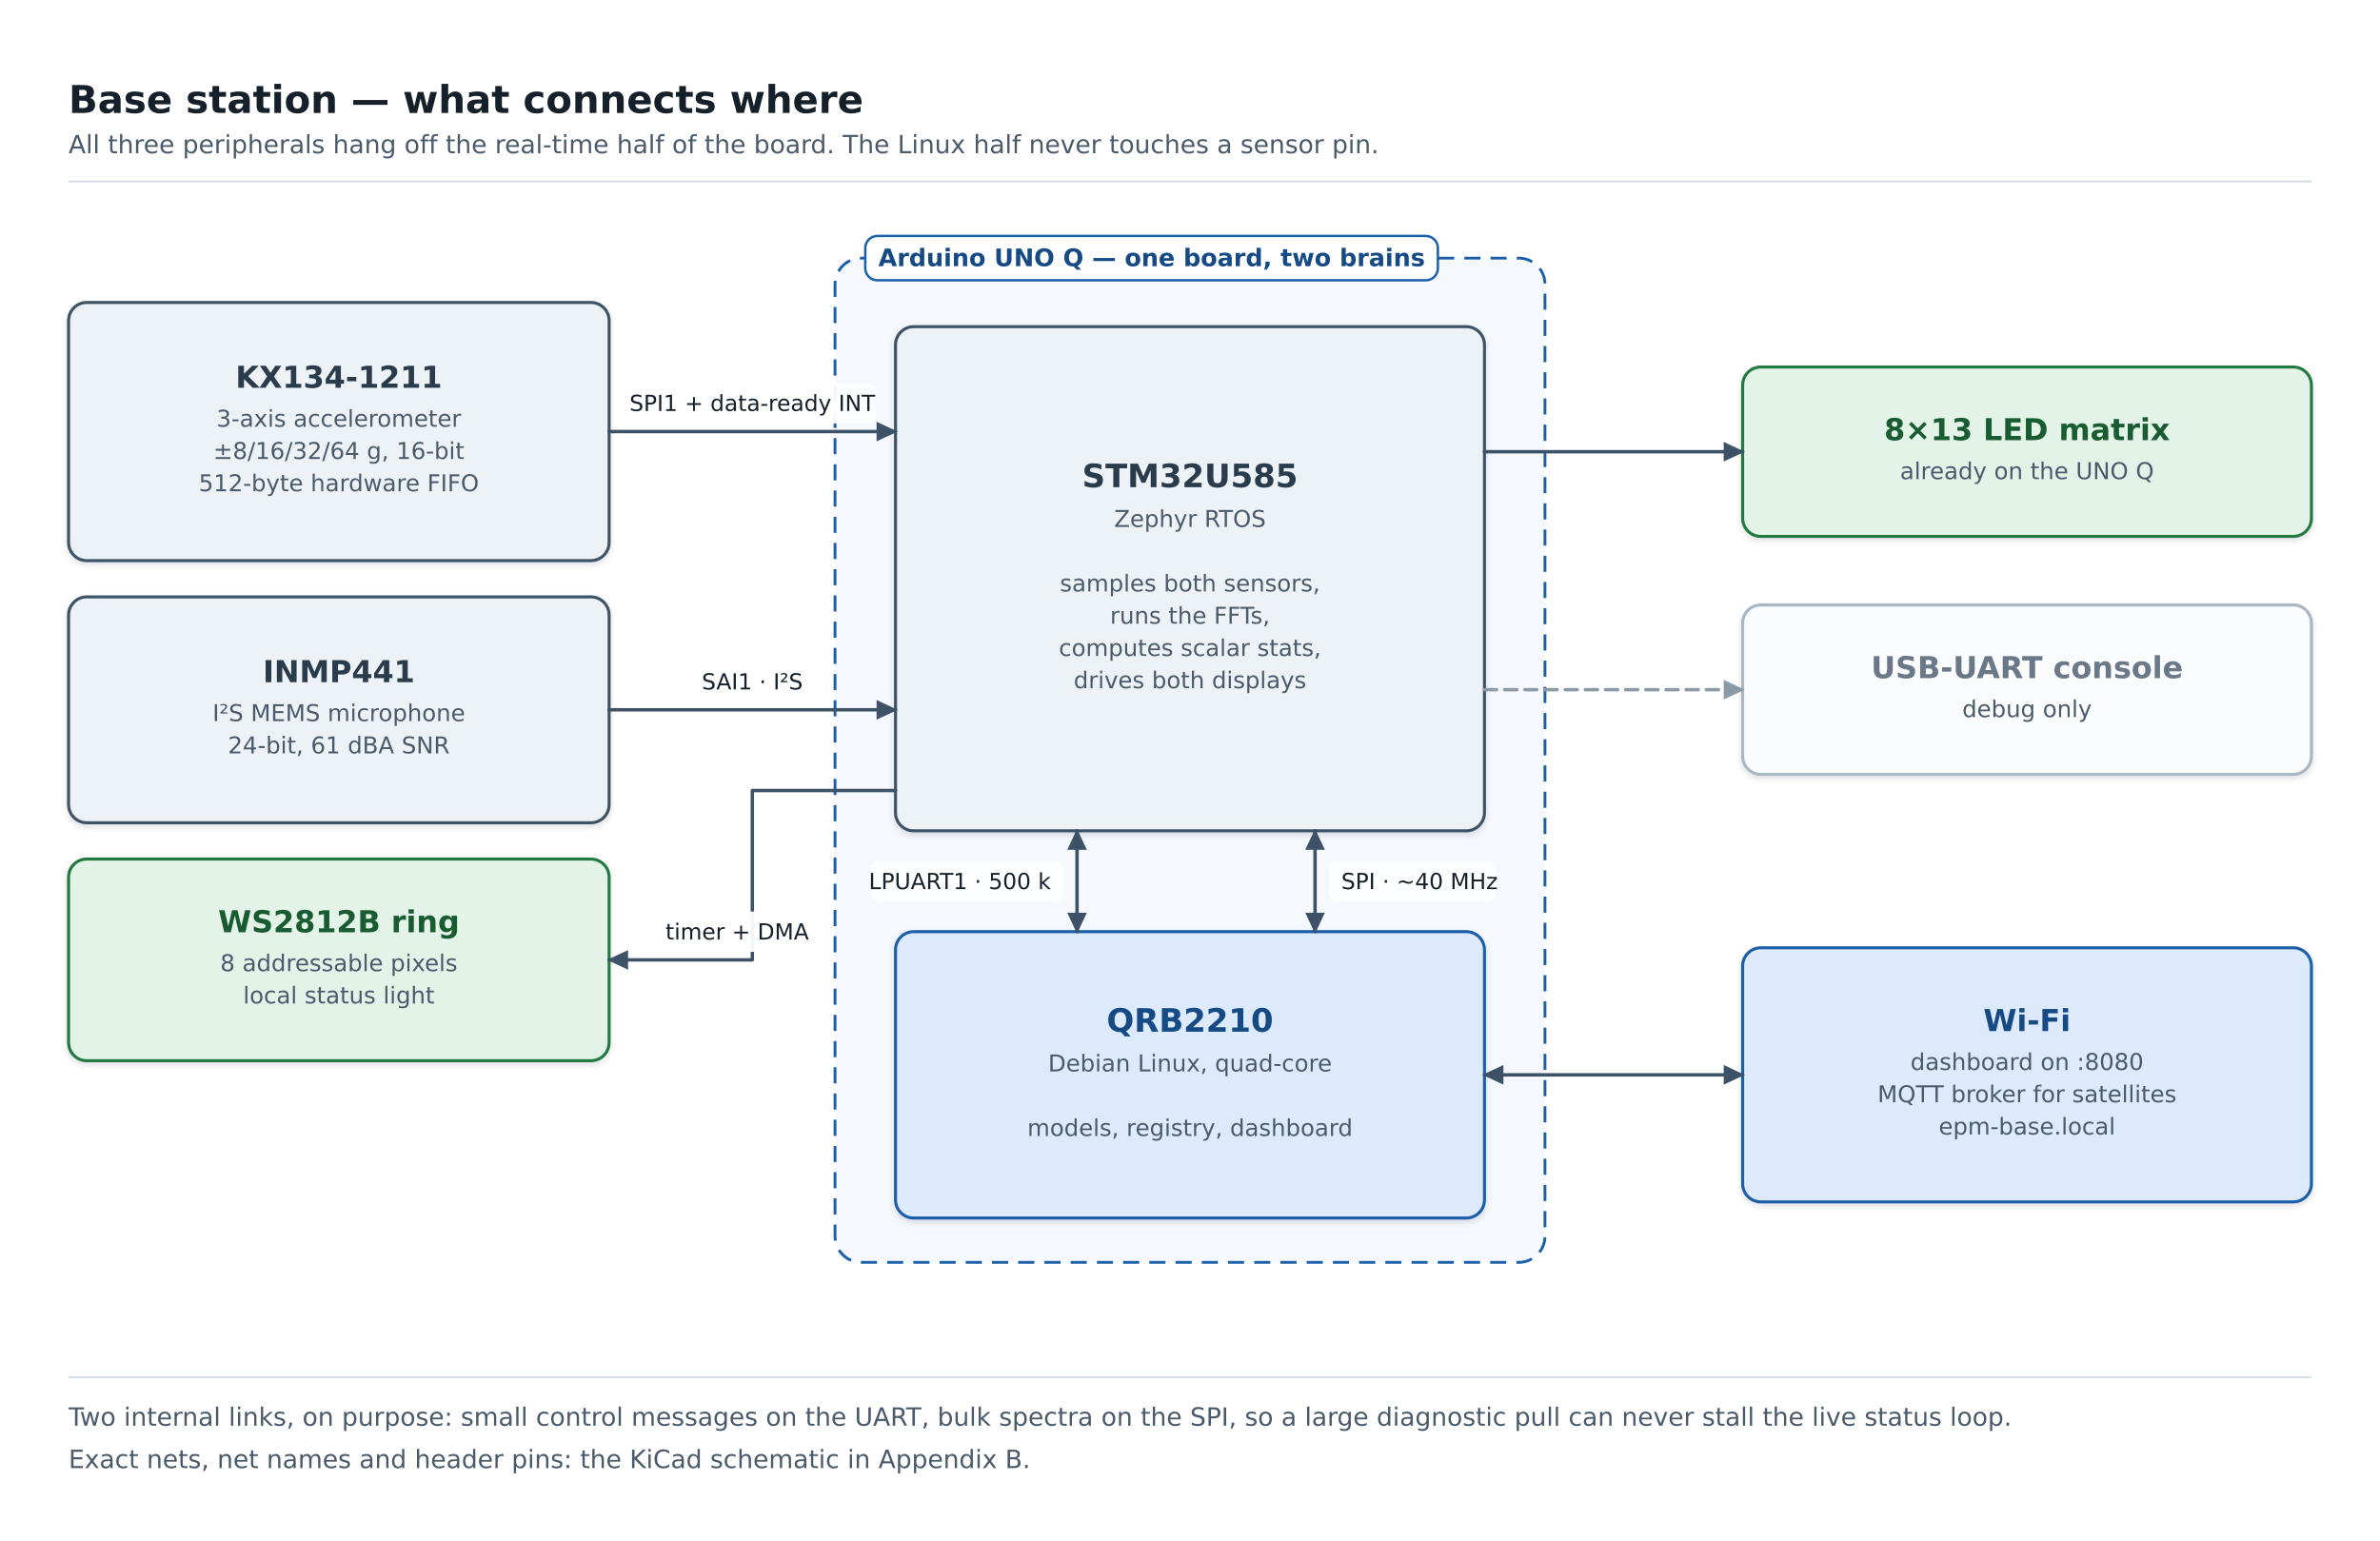
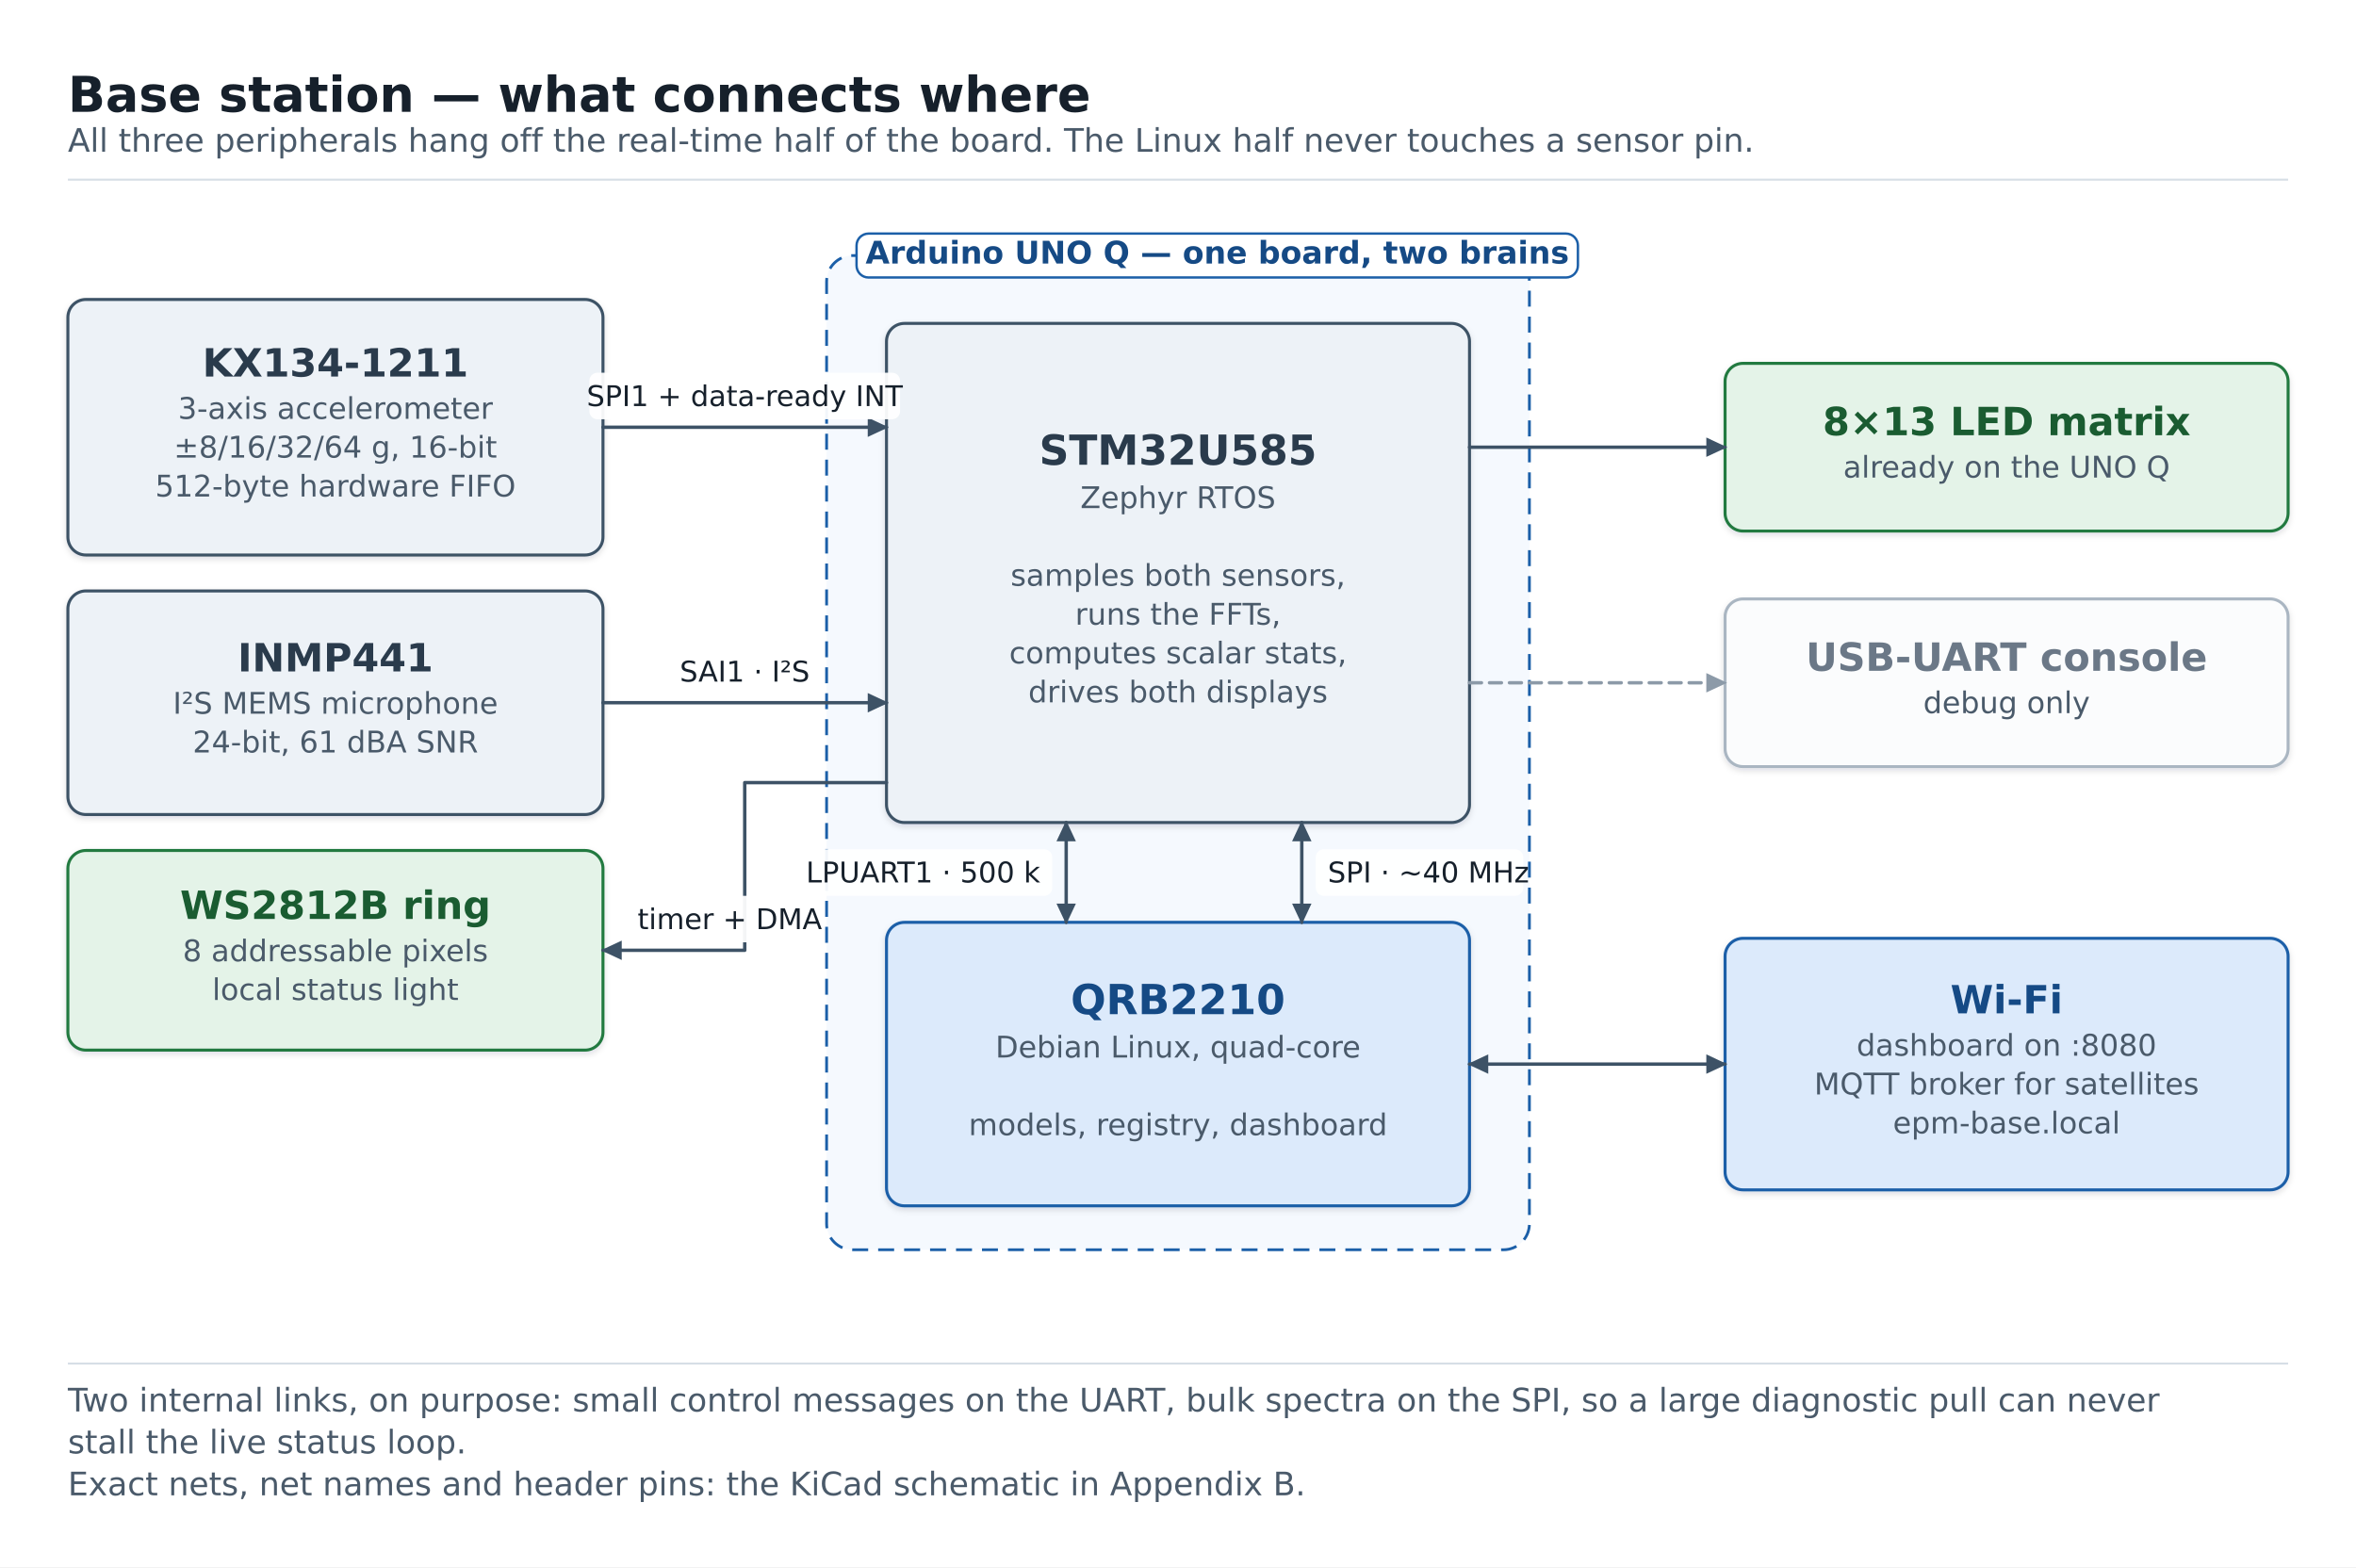
- <svg xmlns="http://www.w3.org/2000/svg" width="1180" height="764" viewBox="0 0 1180 764">
+ <svg xmlns="http://www.w3.org/2000/svg" width="1180" height="785" viewBox="0 0 1180 785">
  <defs>
    <marker id="arrow" viewBox="0 0 10 10" refX="8.5" refY="5" markerWidth="6.5" markerHeight="6.5" orient="auto-start-reverse">
      <path d="M0,0.6 L9.4,5 L0,9.4 z" fill="#3D5266" />
    </marker>
    <marker id="arrowAct" viewBox="0 0 10 10" refX="8.5" refY="5" markerWidth="6.5" markerHeight="6.5" orient="auto-start-reverse">
      <path d="M0,0.6 L9.4,5 L0,9.4 z" fill="#B03225" />
    </marker>
    <marker id="arrowSoft" viewBox="0 0 10 10" refX="8.5" refY="5" markerWidth="6.5" markerHeight="6.5" orient="auto-start-reverse">
      <path d="M0,0.6 L9.4,5 L0,9.4 z" fill="#8C9AA8" />
    </marker>
    <marker id="arrowTell" viewBox="0 0 10 10" refX="8.5" refY="5" markerWidth="6.5" markerHeight="6.5" orient="auto-start-reverse">
      <path d="M0,0.6 L9.4,5 L0,9.4 z" fill="#237A41" />
    </marker>
    <filter id="softshadow" x="-12%" y="-12%" width="130%" height="140%">
      <feDropShadow dx="0" dy="1.4" stdDeviation="1.6" flood-color="#16202B" flood-opacity="0.13" />
    </filter>
  </defs>
-   <rect x="0" y="0" width="1180" height="764" fill="#FFFFFF" />
+   <rect x="0" y="0" width="1180" height="785" fill="#FFFFFF" />
  <rect x="34.0" y="150.0" width="268.0" height="128.0" rx="9" fill="#EDF2F7" stroke="#3D5266" stroke-width="1.5" filter="url(#softshadow)" />
-   <text x="168.0" y="192.3" font-family="DejaVu Sans, Helvetica, Arial, sans-serif" font-size="15" font-weight="bold" font-style="normal" text-anchor="middle" fill="#2A3B4C">KX134-1211</text>
-   <text x="168.0" y="211.6" font-family="DejaVu Sans, Helvetica, Arial, sans-serif" font-size="11.5" font-weight="normal" font-style="normal" text-anchor="middle" fill="#4A5A6A">3-axis accelerometer</text>
-   <text x="168.0" y="227.6" font-family="DejaVu Sans, Helvetica, Arial, sans-serif" font-size="11.5" font-weight="normal" font-style="normal" text-anchor="middle" fill="#4A5A6A">±8/16/32/64 g, 16-bit</text>
-   <text x="168.0" y="243.6" font-family="DejaVu Sans, Helvetica, Arial, sans-serif" font-size="11.5" font-weight="normal" font-style="normal" text-anchor="middle" fill="#4A5A6A">512-byte hardware FIFO</text>
+   <text x="168.0" y="188.6" font-family="DejaVu Sans, Helvetica, Arial, sans-serif" font-size="19.50" font-weight="bold" font-style="normal" text-anchor="middle" fill="#2A3B4C">KX134-1211</text>
+   <text x="168.0" y="209.8" font-family="DejaVu Sans, Helvetica, Arial, sans-serif" font-size="14.95" font-weight="normal" font-style="normal" text-anchor="middle" fill="#4A5A6A">3-axis accelerometer</text>
+   <text x="168.0" y="229.2" font-family="DejaVu Sans, Helvetica, Arial, sans-serif" font-size="14.95" font-weight="normal" font-style="normal" text-anchor="middle" fill="#4A5A6A">±8/16/32/64 g, 16-bit</text>
+   <text x="168.0" y="248.7" font-family="DejaVu Sans, Helvetica, Arial, sans-serif" font-size="14.95" font-weight="normal" font-style="normal" text-anchor="middle" fill="#4A5A6A">512-byte hardware FIFO</text>
  <rect x="34.0" y="296.0" width="268.0" height="112.0" rx="9" fill="#EDF2F7" stroke="#3D5266" stroke-width="1.5" filter="url(#softshadow)" />
-   <text x="168.0" y="338.3" font-family="DejaVu Sans, Helvetica, Arial, sans-serif" font-size="15" font-weight="bold" font-style="normal" text-anchor="middle" fill="#2A3B4C">INMP441</text>
-   <text x="168.0" y="357.6" font-family="DejaVu Sans, Helvetica, Arial, sans-serif" font-size="11.5" font-weight="normal" font-style="normal" text-anchor="middle" fill="#4A5A6A">I²S MEMS microphone</text>
-   <text x="168.0" y="373.6" font-family="DejaVu Sans, Helvetica, Arial, sans-serif" font-size="11.5" font-weight="normal" font-style="normal" text-anchor="middle" fill="#4A5A6A">24-bit, 61 dBA SNR</text>
+   <text x="168.0" y="336.3" font-family="DejaVu Sans, Helvetica, Arial, sans-serif" font-size="19.50" font-weight="bold" font-style="normal" text-anchor="middle" fill="#2A3B4C">INMP441</text>
+   <text x="168.0" y="357.5" font-family="DejaVu Sans, Helvetica, Arial, sans-serif" font-size="14.95" font-weight="normal" font-style="normal" text-anchor="middle" fill="#4A5A6A">I²S MEMS microphone</text>
+   <text x="168.0" y="376.9" font-family="DejaVu Sans, Helvetica, Arial, sans-serif" font-size="14.95" font-weight="normal" font-style="normal" text-anchor="middle" fill="#4A5A6A">24-bit, 61 dBA SNR</text>
  <rect x="34.0" y="426.0" width="268.0" height="100.0" rx="9" fill="#E4F3E8" stroke="#237A41" stroke-width="1.5" filter="url(#softshadow)" />
-   <text x="168.0" y="462.3" font-family="DejaVu Sans, Helvetica, Arial, sans-serif" font-size="15" font-weight="bold" font-style="normal" text-anchor="middle" fill="#1A5C31">WS2812B ring</text>
-   <text x="168.0" y="481.6" font-family="DejaVu Sans, Helvetica, Arial, sans-serif" font-size="11.5" font-weight="normal" font-style="normal" text-anchor="middle" fill="#4A5A6A">8 addressable pixels</text>
-   <text x="168.0" y="497.6" font-family="DejaVu Sans, Helvetica, Arial, sans-serif" font-size="11.5" font-weight="normal" font-style="normal" text-anchor="middle" fill="#4A5A6A">local status light</text>
+   <text x="168.0" y="460.3" font-family="DejaVu Sans, Helvetica, Arial, sans-serif" font-size="19.50" font-weight="bold" font-style="normal" text-anchor="middle" fill="#1A5C31">WS2812B ring</text>
+   <text x="168.0" y="481.5" font-family="DejaVu Sans, Helvetica, Arial, sans-serif" font-size="14.95" font-weight="normal" font-style="normal" text-anchor="middle" fill="#4A5A6A">8 addressable pixels</text>
+   <text x="168.0" y="500.9" font-family="DejaVu Sans, Helvetica, Arial, sans-serif" font-size="14.95" font-weight="normal" font-style="normal" text-anchor="middle" fill="#4A5A6A">local status light</text>
  <rect x="414.0" y="128.0" width="352.0" height="498.0" rx="13" fill="#DCEAFB" fill-opacity="0.30" stroke="#1B5FA8" stroke-width="1.4" stroke-dasharray="8,5" />
-   <rect x="429.0" y="117.0" width="283.9" height="22" rx="6" fill="#FFFFFF" stroke="#1B5FA8" stroke-width="1.2" />
-   <text x="571.0" y="132.0" font-family="DejaVu Sans, Helvetica, Arial, sans-serif" font-size="12" font-weight="bold" font-style="normal" text-anchor="middle" fill="#154A85">Arduino UNO Q — one board, two brains</text>
+   <rect x="429.0" y="117.0" width="361.3" height="22" rx="6" fill="#FFFFFF" stroke="#1B5FA8" stroke-width="1.2" />
+   <text x="609.7" y="132.0" font-family="DejaVu Sans, Helvetica, Arial, sans-serif" font-size="15.60" font-weight="bold" font-style="normal" text-anchor="middle" fill="#154A85">Arduino UNO Q — one board, two brains</text>
  <rect x="444.0" y="162.0" width="292.0" height="250.0" rx="9" fill="#EDF2F7" stroke="#3D5266" stroke-width="1.5" filter="url(#softshadow)" />
-   <text x="590.0" y="241.6" font-family="DejaVu Sans, Helvetica, Arial, sans-serif" font-size="16" font-weight="bold" font-style="normal" text-anchor="middle" fill="#2A3B4C">STM32U585</text>
-   <text x="590.0" y="261.3" font-family="DejaVu Sans, Helvetica, Arial, sans-serif" font-size="11.5" font-weight="normal" font-style="normal" text-anchor="middle" fill="#4A5A6A">Zephyr RTOS</text>
-   <text x="590.0" y="277.3" font-family="DejaVu Sans, Helvetica, Arial, sans-serif" font-size="11.5" font-weight="normal" font-style="normal" text-anchor="middle" fill="#4A5A6A" />
-   <text x="590.0" y="293.3" font-family="DejaVu Sans, Helvetica, Arial, sans-serif" font-size="11.5" font-weight="normal" font-style="normal" text-anchor="middle" fill="#4A5A6A">samples both sensors,</text>
-   <text x="590.0" y="309.3" font-family="DejaVu Sans, Helvetica, Arial, sans-serif" font-size="11.5" font-weight="normal" font-style="normal" text-anchor="middle" fill="#4A5A6A">runs the FFTs,</text>
-   <text x="590.0" y="325.3" font-family="DejaVu Sans, Helvetica, Arial, sans-serif" font-size="11.5" font-weight="normal" font-style="normal" text-anchor="middle" fill="#4A5A6A">computes scalar stats,</text>
-   <text x="590.0" y="341.3" font-family="DejaVu Sans, Helvetica, Arial, sans-serif" font-size="11.5" font-weight="normal" font-style="normal" text-anchor="middle" fill="#4A5A6A">drives both displays</text>
+   <text x="590.0" y="232.8" font-family="DejaVu Sans, Helvetica, Arial, sans-serif" font-size="20.80" font-weight="bold" font-style="normal" text-anchor="middle" fill="#2A3B4C">STM32U585</text>
+   <text x="590.0" y="254.5" font-family="DejaVu Sans, Helvetica, Arial, sans-serif" font-size="14.95" font-weight="normal" font-style="normal" text-anchor="middle" fill="#4A5A6A">Zephyr RTOS</text>
+   <text x="590.0" y="274.0" font-family="DejaVu Sans, Helvetica, Arial, sans-serif" font-size="14.95" font-weight="normal" font-style="normal" text-anchor="middle" fill="#4A5A6A" />
+   <text x="590.0" y="293.4" font-family="DejaVu Sans, Helvetica, Arial, sans-serif" font-size="14.95" font-weight="normal" font-style="normal" text-anchor="middle" fill="#4A5A6A">samples both sensors,</text>
+   <text x="590.0" y="312.9" font-family="DejaVu Sans, Helvetica, Arial, sans-serif" font-size="14.95" font-weight="normal" font-style="normal" text-anchor="middle" fill="#4A5A6A">runs the FFTs,</text>
+   <text x="590.0" y="332.3" font-family="DejaVu Sans, Helvetica, Arial, sans-serif" font-size="14.95" font-weight="normal" font-style="normal" text-anchor="middle" fill="#4A5A6A">computes scalar stats,</text>
+   <text x="590.0" y="351.8" font-family="DejaVu Sans, Helvetica, Arial, sans-serif" font-size="14.95" font-weight="normal" font-style="normal" text-anchor="middle" fill="#4A5A6A">drives both displays</text>
  <rect x="444.0" y="462.0" width="292.0" height="142.0" rx="9" fill="#DCEAFB" stroke="#1B5FA8" stroke-width="1.5" filter="url(#softshadow)" />
-   <text x="590.0" y="511.6" font-family="DejaVu Sans, Helvetica, Arial, sans-serif" font-size="16" font-weight="bold" font-style="normal" text-anchor="middle" fill="#154A85">QRB2210</text>
-   <text x="590.0" y="531.3" font-family="DejaVu Sans, Helvetica, Arial, sans-serif" font-size="11.5" font-weight="normal" font-style="normal" text-anchor="middle" fill="#4A5A6A">Debian Linux, quad-core</text>
-   <text x="590.0" y="547.3" font-family="DejaVu Sans, Helvetica, Arial, sans-serif" font-size="11.5" font-weight="normal" font-style="normal" text-anchor="middle" fill="#4A5A6A" />
-   <text x="590.0" y="563.3" font-family="DejaVu Sans, Helvetica, Arial, sans-serif" font-size="11.5" font-weight="normal" font-style="normal" text-anchor="middle" fill="#4A5A6A">models, registry, dashboard</text>
+   <text x="590.0" y="508.0" font-family="DejaVu Sans, Helvetica, Arial, sans-serif" font-size="20.80" font-weight="bold" font-style="normal" text-anchor="middle" fill="#154A85">QRB2210</text>
+   <text x="590.0" y="529.7" font-family="DejaVu Sans, Helvetica, Arial, sans-serif" font-size="14.95" font-weight="normal" font-style="normal" text-anchor="middle" fill="#4A5A6A">Debian Linux, quad-core</text>
+   <text x="590.0" y="549.2" font-family="DejaVu Sans, Helvetica, Arial, sans-serif" font-size="14.95" font-weight="normal" font-style="normal" text-anchor="middle" fill="#4A5A6A" />
+   <text x="590.0" y="568.6" font-family="DejaVu Sans, Helvetica, Arial, sans-serif" font-size="14.95" font-weight="normal" font-style="normal" text-anchor="middle" fill="#4A5A6A">models, registry, dashboard</text>
  <path d="M302.0,214.0 L444.0,214.0" fill="none" stroke="#3D5266" stroke-width="1.7" stroke-linejoin="round" stroke-linecap="round" marker-end="url(#arrow)" />
-   <rect x="311.8" y="190.0" width="122.5" height="20.0" rx="4" fill="#FFFFFF" opacity="0.94" />
-   <text x="373.0" y="203.8" font-family="DejaVu Sans, Helvetica, Arial, sans-serif" font-size="11" font-weight="normal" font-style="normal" text-anchor="middle" fill="#16202B">SPI1 + data-ready INT</text>
+   <rect x="295.2" y="186.7" width="155.6" height="23.3" rx="4" fill="#FFFFFF" opacity="0.94" />
+   <text x="373.0" y="203.4" font-family="DejaVu Sans, Helvetica, Arial, sans-serif" font-size="14.30" font-weight="normal" font-style="normal" text-anchor="middle" fill="#16202B">SPI1 + data-ready INT</text>
  <path d="M302.0,352.0 L444.0,352.0" fill="none" stroke="#3D5266" stroke-width="1.7" stroke-linejoin="round" stroke-linecap="round" marker-end="url(#arrow)" />
-   <rect x="341.4" y="328.0" width="63.2" height="20.0" rx="4" fill="#FFFFFF" opacity="0.94" />
-   <text x="373.0" y="341.9" font-family="DejaVu Sans, Helvetica, Arial, sans-serif" font-size="11" font-weight="normal" font-style="normal" text-anchor="middle" fill="#16202B">SAI1 · I²S</text>
+   <rect x="333.8" y="324.7" width="78.5" height="23.3" rx="4" fill="#FFFFFF" opacity="0.94" />
+   <text x="373.0" y="341.4" font-family="DejaVu Sans, Helvetica, Arial, sans-serif" font-size="14.30" font-weight="normal" font-style="normal" text-anchor="middle" fill="#16202B">SAI1 · I²S</text>
  <path d="M444.0,392.0 L373.0,392.0 L373.0,476.0 L302.0,476.0" fill="none" stroke="#3D5266" stroke-width="1.7" stroke-linejoin="round" stroke-linecap="round" marker-end="url(#arrow)" />
-   <rect x="330.5" y="452.0" width="70.0" height="20.0" rx="4" fill="#FFFFFF" opacity="0.94" />
-   <text x="365.5" y="465.9" font-family="DejaVu Sans, Helvetica, Arial, sans-serif" font-size="11" font-weight="normal" font-style="normal" text-anchor="middle" fill="#16202B">timer + DMA</text>
+   <rect x="321.8" y="448.7" width="87.4" height="23.3" rx="4" fill="#FFFFFF" opacity="0.94" />
+   <text x="365.5" y="465.4" font-family="DejaVu Sans, Helvetica, Arial, sans-serif" font-size="14.30" font-weight="normal" font-style="normal" text-anchor="middle" fill="#16202B">timer + DMA</text>
  <path d="M534.0,412.0 L534.0,462.0" fill="none" stroke="#3D5266" stroke-width="1.7" stroke-linejoin="round" stroke-linecap="round" marker-start="url(#arrow)" marker-end="url(#arrow)" />
-   <rect x="431.7" y="427.0" width="95.3" height="20.0" rx="4" fill="#FFFFFF" opacity="0.94" />
-   <text x="521.0" y="440.9" font-family="DejaVu Sans, Helvetica, Arial, sans-serif" font-size="11" font-weight="normal" font-style="normal" text-anchor="end" fill="#16202B">LPUART1 · 500 k</text>
+   <rect x="406.7" y="425.4" width="120.3" height="23.3" rx="4" fill="#FFFFFF" opacity="0.94" />
+   <text x="521.0" y="442.0" font-family="DejaVu Sans, Helvetica, Arial, sans-serif" font-size="14.30" font-weight="normal" font-style="normal" text-anchor="end" fill="#16202B">LPUART1 · 500 k</text>
  <path d="M652.0,412.0 L652.0,462.0" fill="none" stroke="#3D5266" stroke-width="1.7" stroke-linejoin="round" stroke-linecap="round" marker-start="url(#arrow)" marker-end="url(#arrow)" />
-   <rect x="659.0" y="427.0" width="82.7" height="20.0" rx="4" fill="#FFFFFF" opacity="0.94" />
-   <text x="665.0" y="440.9" font-family="DejaVu Sans, Helvetica, Arial, sans-serif" font-size="11" font-weight="normal" font-style="normal" text-anchor="start" fill="#16202B">SPI · ~40 MHz</text>
+   <rect x="659.0" y="425.4" width="103.9" height="23.3" rx="4" fill="#FFFFFF" opacity="0.94" />
+   <text x="665.0" y="442.0" font-family="DejaVu Sans, Helvetica, Arial, sans-serif" font-size="14.30" font-weight="normal" font-style="normal" text-anchor="start" fill="#16202B">SPI · ~40 MHz</text>
  <rect x="864.0" y="182.0" width="282.0" height="84.0" rx="9" fill="#E4F3E8" stroke="#237A41" stroke-width="1.5" filter="url(#softshadow)" />
-   <text x="1005.0" y="218.3" font-family="DejaVu Sans, Helvetica, Arial, sans-serif" font-size="15" font-weight="bold" font-style="normal" text-anchor="middle" fill="#1A5C31">8×13 LED matrix</text>
-   <text x="1005.0" y="237.6" font-family="DejaVu Sans, Helvetica, Arial, sans-serif" font-size="11.5" font-weight="normal" font-style="normal" text-anchor="middle" fill="#4A5A6A">already on the UNO Q</text>
+   <text x="1005.0" y="218.0" font-family="DejaVu Sans, Helvetica, Arial, sans-serif" font-size="19.50" font-weight="bold" font-style="normal" text-anchor="middle" fill="#1A5C31">8×13 LED matrix</text>
+   <text x="1005.0" y="239.2" font-family="DejaVu Sans, Helvetica, Arial, sans-serif" font-size="14.95" font-weight="normal" font-style="normal" text-anchor="middle" fill="#4A5A6A">already on the UNO Q</text>
  <rect x="864.0" y="300.0" width="282.0" height="84.0" rx="9" fill="#FBFCFD" stroke="#AAB6C2" stroke-width="1.5" filter="url(#softshadow)" />
-   <text x="1005.0" y="336.3" font-family="DejaVu Sans, Helvetica, Arial, sans-serif" font-size="15" font-weight="bold" font-style="normal" text-anchor="middle" fill="#6B7887">USB-UART console</text>
-   <text x="1005.0" y="355.6" font-family="DejaVu Sans, Helvetica, Arial, sans-serif" font-size="11.5" font-weight="normal" font-style="normal" text-anchor="middle" fill="#4A5A6A">debug only</text>
+   <text x="1005.0" y="336.0" font-family="DejaVu Sans, Helvetica, Arial, sans-serif" font-size="19.50" font-weight="bold" font-style="normal" text-anchor="middle" fill="#6B7887">USB-UART console</text>
+   <text x="1005.0" y="357.2" font-family="DejaVu Sans, Helvetica, Arial, sans-serif" font-size="14.95" font-weight="normal" font-style="normal" text-anchor="middle" fill="#4A5A6A">debug only</text>
  <rect x="864.0" y="470.0" width="282.0" height="126.0" rx="9" fill="#DCEAFB" stroke="#1B5FA8" stroke-width="1.5" filter="url(#softshadow)" />
-   <text x="1005.0" y="511.3" font-family="DejaVu Sans, Helvetica, Arial, sans-serif" font-size="15" font-weight="bold" font-style="normal" text-anchor="middle" fill="#154A85">Wi-Fi</text>
-   <text x="1005.0" y="530.6" font-family="DejaVu Sans, Helvetica, Arial, sans-serif" font-size="11.5" font-weight="normal" font-style="normal" text-anchor="middle" fill="#4A5A6A">dashboard on :8080</text>
-   <text x="1005.0" y="546.6" font-family="DejaVu Sans, Helvetica, Arial, sans-serif" font-size="11.5" font-weight="normal" font-style="normal" text-anchor="middle" fill="#4A5A6A">MQTT broker for satellites</text>
-   <text x="1005.0" y="562.6" font-family="DejaVu Sans, Helvetica, Arial, sans-serif" font-size="11.5" font-weight="normal" font-style="normal" text-anchor="middle" fill="#4A5A6A">epm-base.local</text>
+   <text x="1005.0" y="507.6" font-family="DejaVu Sans, Helvetica, Arial, sans-serif" font-size="19.50" font-weight="bold" font-style="normal" text-anchor="middle" fill="#154A85">Wi-Fi</text>
+   <text x="1005.0" y="528.8" font-family="DejaVu Sans, Helvetica, Arial, sans-serif" font-size="14.95" font-weight="normal" font-style="normal" text-anchor="middle" fill="#4A5A6A">dashboard on :8080</text>
+   <text x="1005.0" y="548.2" font-family="DejaVu Sans, Helvetica, Arial, sans-serif" font-size="14.95" font-weight="normal" font-style="normal" text-anchor="middle" fill="#4A5A6A">MQTT broker for satellites</text>
+   <text x="1005.0" y="567.7" font-family="DejaVu Sans, Helvetica, Arial, sans-serif" font-size="14.95" font-weight="normal" font-style="normal" text-anchor="middle" fill="#4A5A6A">epm-base.local</text>
  <path d="M736.0,224.0 L864.0,224.0" fill="none" stroke="#3D5266" stroke-width="1.7" stroke-linejoin="round" stroke-linecap="round" marker-end="url(#arrow)" />
  <path d="M736.0,342.0 L864.0,342.0" fill="none" stroke="#8C9AA8" stroke-width="1.7" stroke-linejoin="round" stroke-linecap="round" stroke-dasharray="6,4" marker-end="url(#arrowSoft)" />
  <path d="M736.0,533.0 L864.0,533.0" fill="none" stroke="#3D5266" stroke-width="1.7" stroke-linejoin="round" stroke-linecap="round" marker-start="url(#arrow)" marker-end="url(#arrow)" />
  <line x1="34.0" y1="90.0" x2="1146.0" y2="90.0" stroke="#D6DEE6" stroke-width="1" />
-   <text x="34.0" y="56.0" font-family="DejaVu Sans, Helvetica, Arial, sans-serif" font-size="19" font-weight="bold" font-style="normal" text-anchor="start" fill="#16202B">Base station — what connects where</text>
-   <text x="34.0" y="76.0" font-family="DejaVu Sans, Helvetica, Arial, sans-serif" font-size="12.5" font-weight="normal" font-style="normal" text-anchor="start" fill="#4A5A6A">All three peripherals hang off the real-time half of the board. The Linux half never touches a sensor pin.</text>
+   <text x="34.0" y="56.0" font-family="DejaVu Sans, Helvetica, Arial, sans-serif" font-size="24.70" font-weight="bold" font-style="normal" text-anchor="start" fill="#16202B">Base station — what connects where</text>
+   <text x="34.0" y="76.0" font-family="DejaVu Sans, Helvetica, Arial, sans-serif" font-size="16.25" font-weight="normal" font-style="normal" text-anchor="start" fill="#4A5A6A">All three peripherals hang off the real-time half of the board. The Linux half never touches a sensor pin.</text>
  <line x1="34.0" y1="683.0" x2="1146.0" y2="683.0" stroke="#D6DEE6" stroke-width="1" />
-   <text x="34.0" y="707.0" font-family="DejaVu Sans, Helvetica, Arial, sans-serif" font-size="12.5" font-weight="normal" font-style="normal" text-anchor="start" fill="#4A5A6A">Two internal links, on purpose: small control messages on the UART, bulk spectra on the SPI, so a large diagnostic pull can never stall the live status loop.</text>
-   <text x="34.0" y="728.0" font-family="DejaVu Sans, Helvetica, Arial, sans-serif" font-size="12.5" font-weight="normal" font-style="normal" text-anchor="start" fill="#4A5A6A">Exact nets, net names and header pins: the KiCad schematic in Appendix B.</text>
+   <text x="34.0" y="707.0" font-family="DejaVu Sans, Helvetica, Arial, sans-serif" font-size="16.25" font-weight="normal" font-style="normal" text-anchor="start" fill="#4A5A6A">Two internal links, on purpose: small control messages on the UART, bulk spectra on the SPI, so a large diagnostic pull can never</text>
+   <text x="34.0" y="728.0" font-family="DejaVu Sans, Helvetica, Arial, sans-serif" font-size="16.25" font-weight="normal" font-style="normal" text-anchor="start" fill="#4A5A6A">stall the live status loop.</text>
+   <text x="34.0" y="749.0" font-family="DejaVu Sans, Helvetica, Arial, sans-serif" font-size="16.25" font-weight="normal" font-style="normal" text-anchor="start" fill="#4A5A6A">Exact nets, net names and header pins: the KiCad schematic in Appendix B.</text>
</svg>
